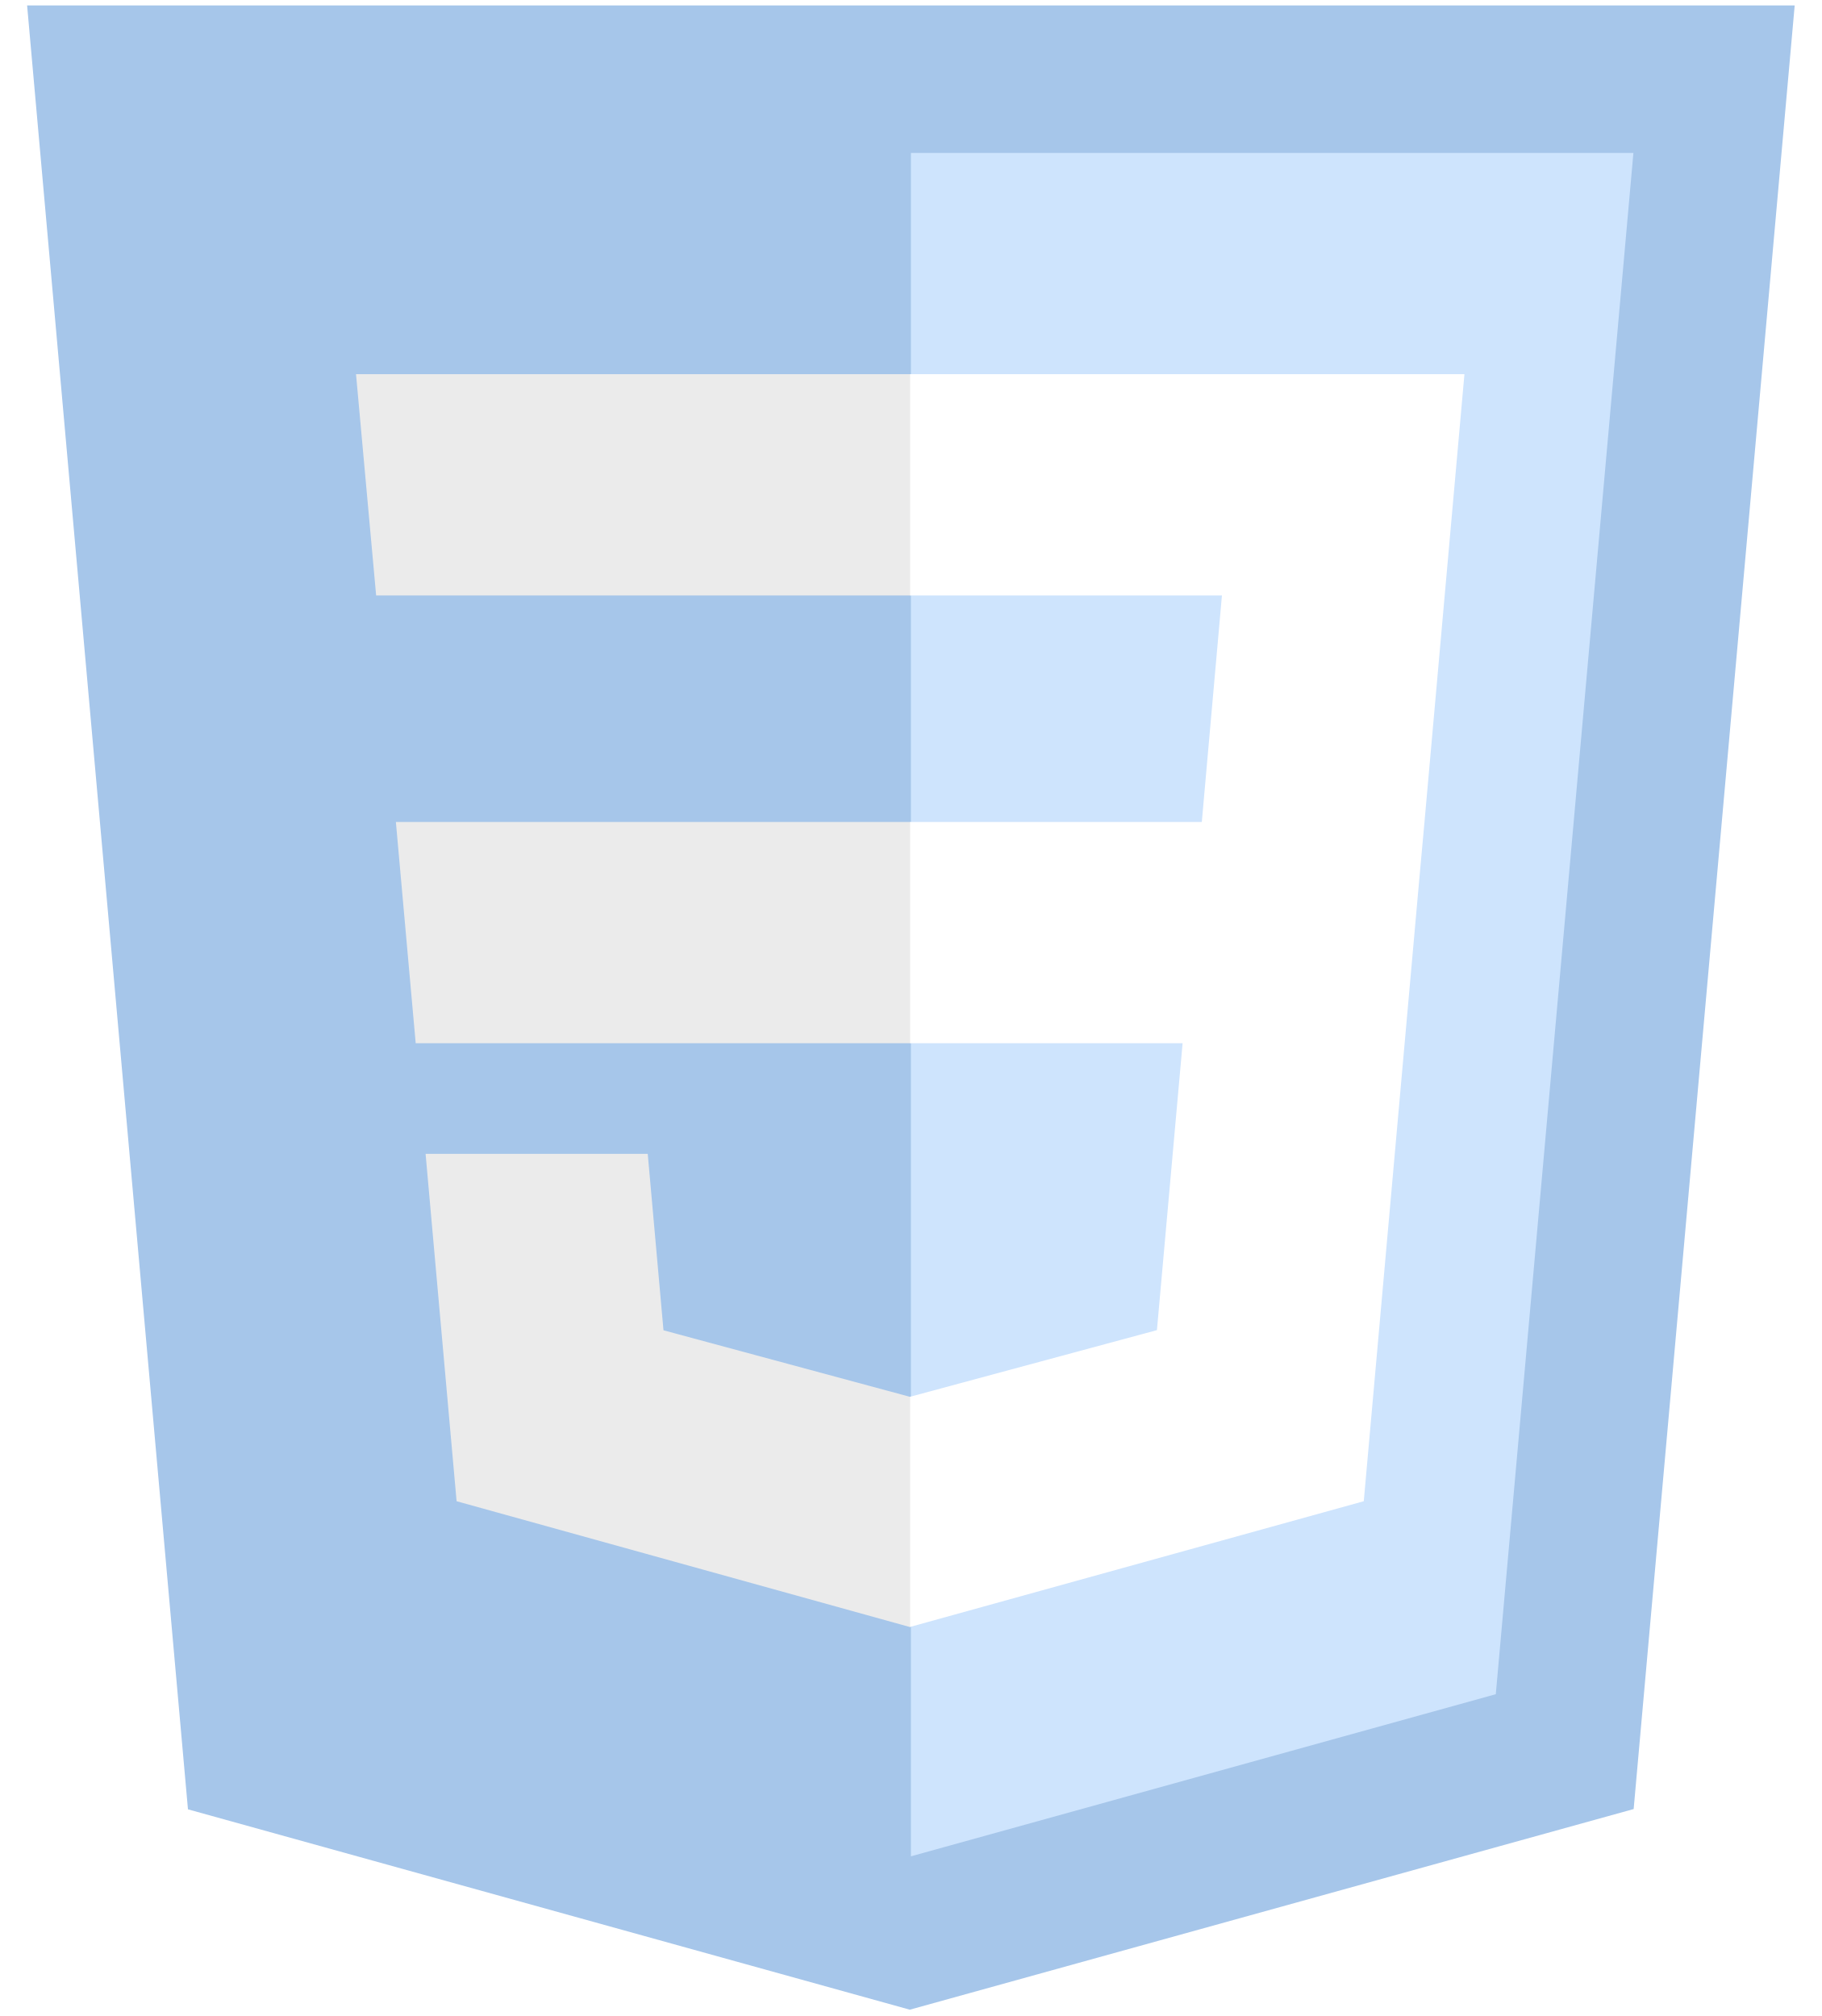
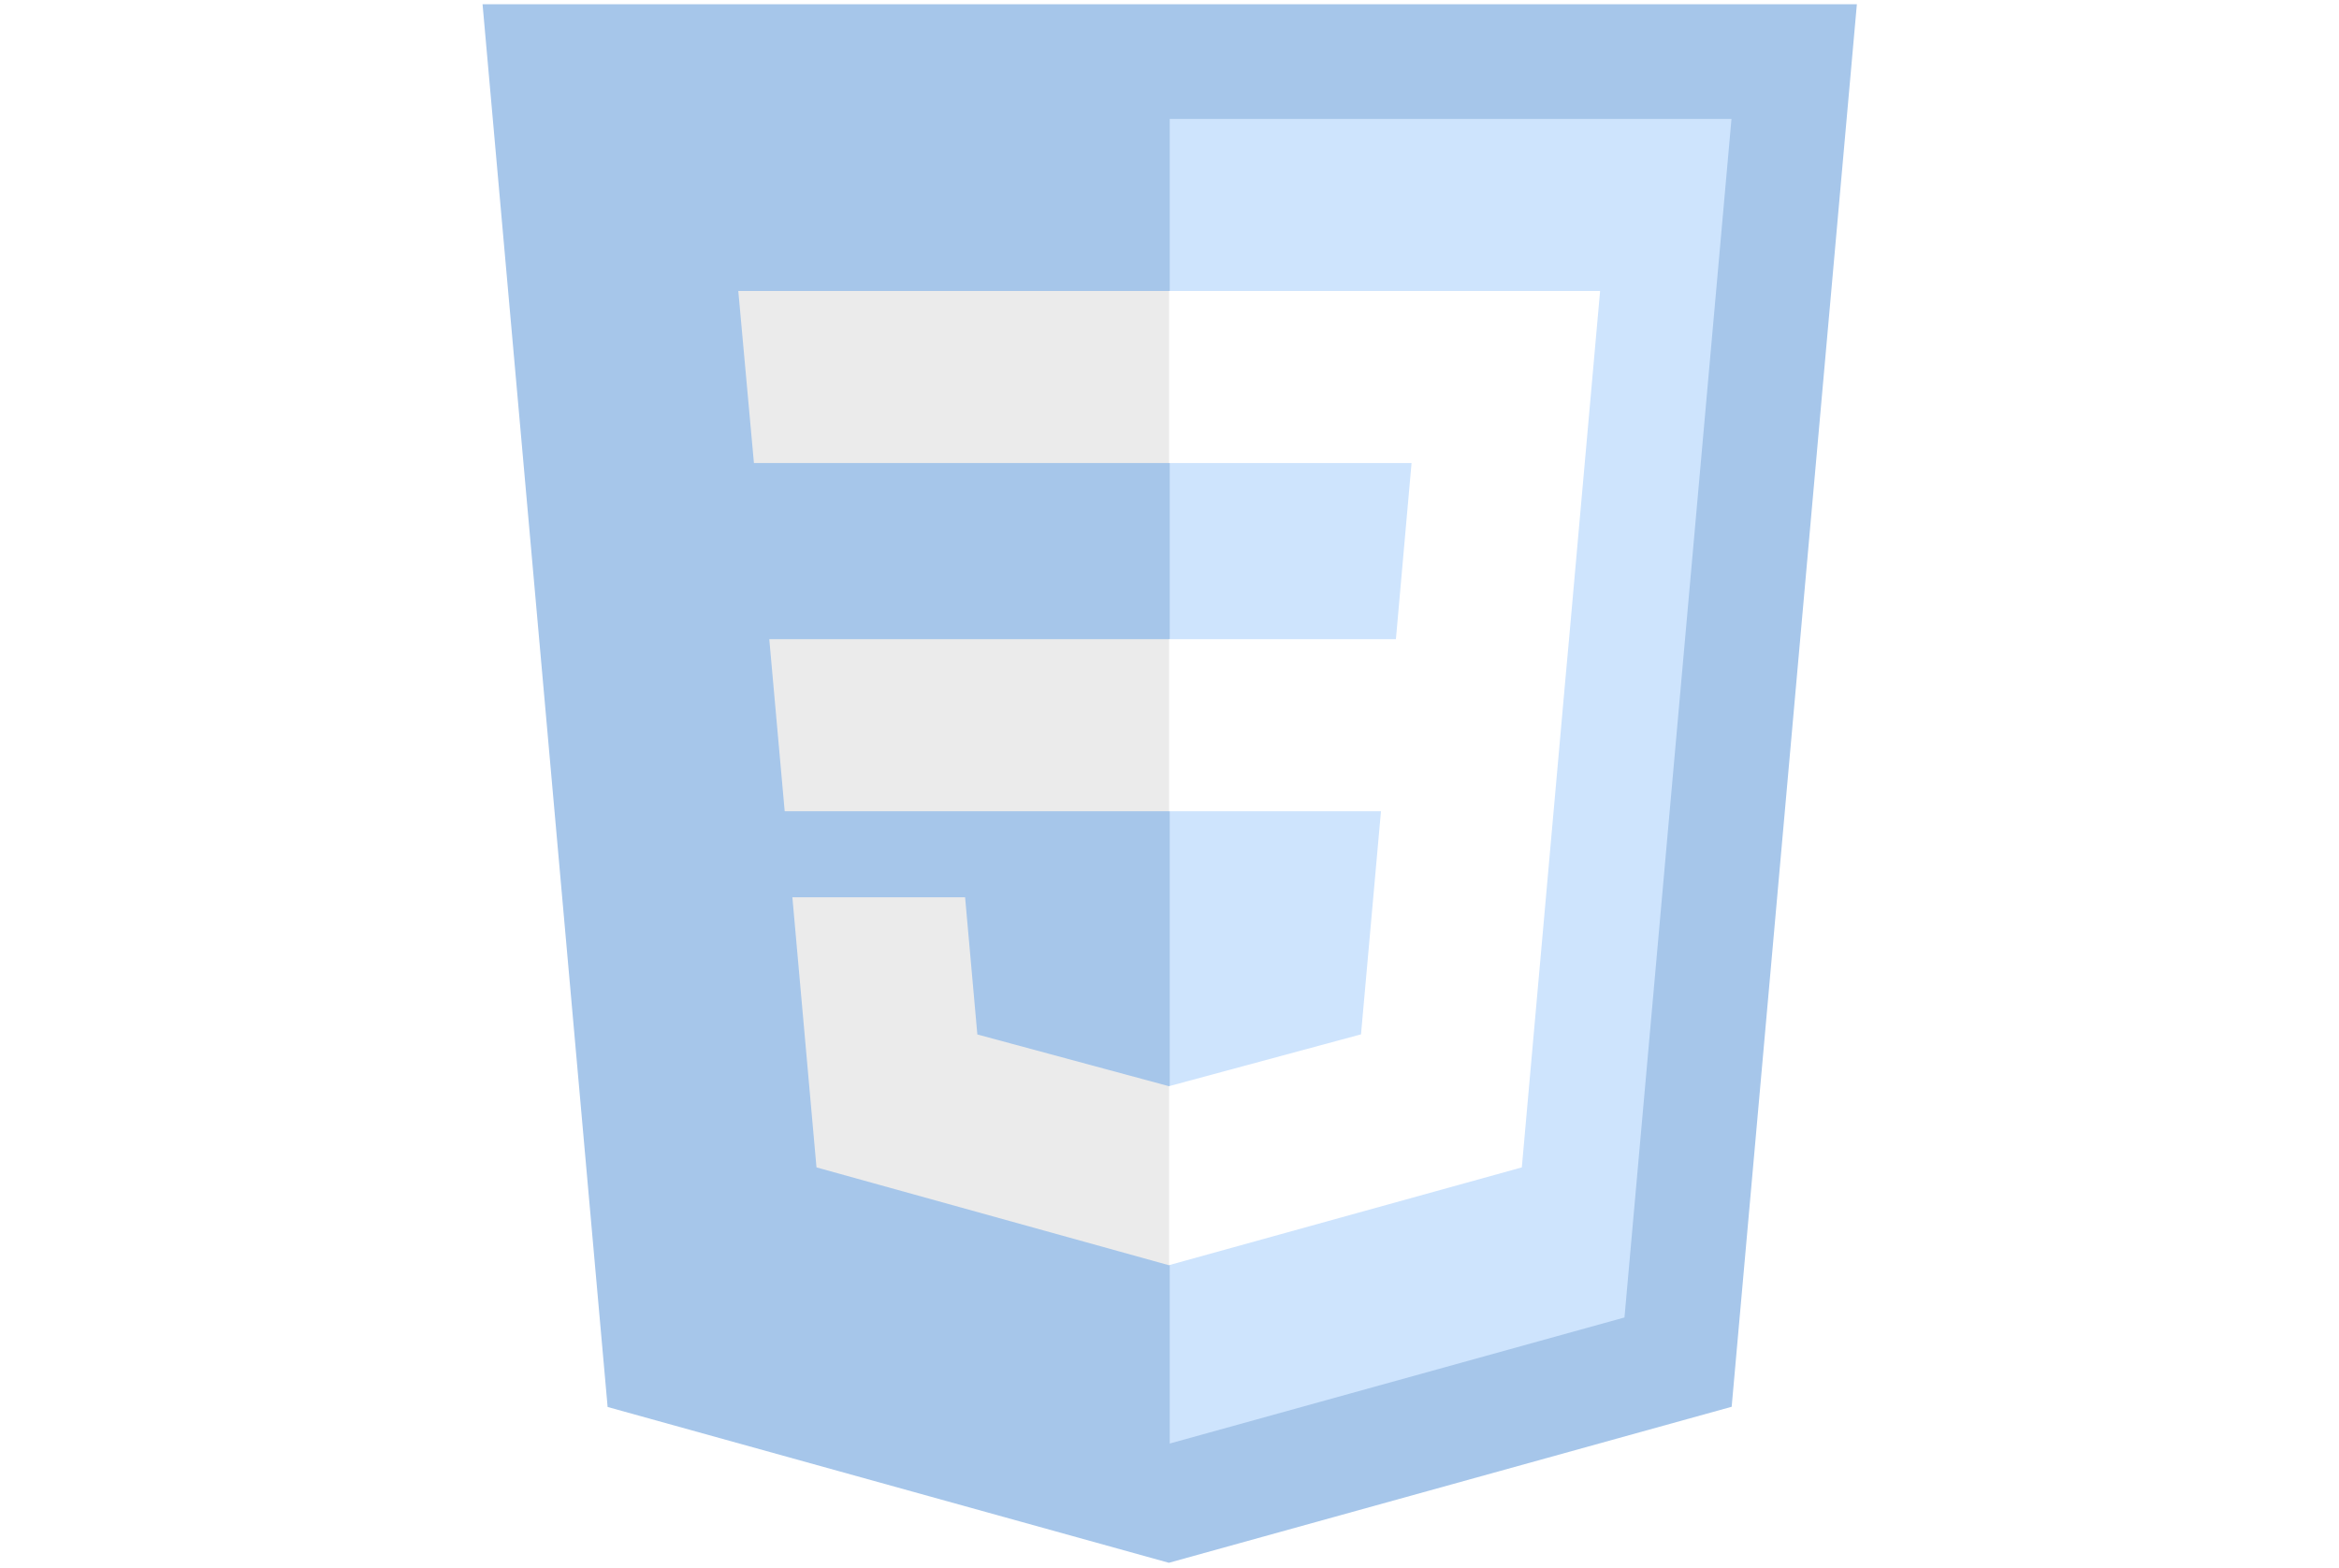
- <svg xmlns="http://www.w3.org/2000/svg" style="isolation:isolate" viewBox="0 0 112 124" width="112" height="124">
+ <svg xmlns="http://www.w3.org/2000/svg" style="isolation:isolate" viewBox="0 0 185 124" width="185" height="124">
  <defs>
-     <clipPath id="_clipPath_p6lInF0LMJ8Mozk8oDj3e2PQvkvMrRq5">
-       <rect width="112" height="124" />
+     <clipPath id="_clipPath_4tOKcQHvgTTRLX2QNiyRZ16LIjg6EGBP">
+       <rect width="185" height="124" />
    </clipPath>
  </defs>
-   <g clip-path="url(#_clipPath_p6lInF0LMJ8Mozk8oDj3e2PQvkvMrRq5)">
-     <g>
+   <g clip-path="url(#_clipPath_4tOKcQHvgTTRLX2QNiyRZ16LIjg6EGBP)">
+     <clipPath id="_clipPath_tdcPSSfWYiOuxjD4B1S5JcO9ujIFHZqH">
+       <rect x="36.5" y="0" width="112" height="124" transform="matrix(1,0,0,1,0,0)" fill="rgb(255,255,255)" />
+     </clipPath>
+     <g clip-path="url(#_clipPath_tdcPSSfWYiOuxjD4B1S5JcO9ujIFHZqH)">
      <g>
-         <path d=" M 110.367 0.334 L 100.464 111.271 L 55.95 123.612 L 11.559 111.288 L 1.667 0.334 L 110.367 0.334 Z " fill="rgb(166,198,234)" />
-         <path d=" M 91.986 104.207 L 100.449 9.406 L 56.017 9.406 L 56.017 114.179 L 91.986 104.207 Z " fill="rgb(206,228,253)" />
-         <path d=" M 24.345 50.558 L 25.564 64.166 L 56.017 64.166 L 56.017 50.558 L 24.345 50.558 Z " fill="rgb(235,235,235)" />
-         <path d=" M 56.017 23.014 L 55.97 23.014 L 21.894 23.014 L 23.131 36.623 L 56.017 36.623 L 56.017 23.014 Z " fill="rgb(235,235,235)" />
-         <path d=" M 56.017 100.057 L 56.017 85.899 L 55.957 85.915 L 40.802 81.823 L 39.833 70.97 L 32.468 70.97 L 26.172 70.97 L 28.079 92.337 L 55.954 100.075 L 56.017 100.057 Z " fill="rgb(235,235,235)" />
-         <path d=" M 72.726 64.166 L 71.147 81.814 L 55.97 85.911 L 55.97 100.068 L 83.867 92.337 L 84.072 90.037 L 87.269 54.212 L 87.601 50.558 L 90.058 23.014 L 55.97 23.014 L 55.97 36.623 L 75.145 36.623 L 73.907 50.558 L 55.97 50.558 L 55.97 64.166 L 72.726 64.166 Z " fill="rgb(255,255,255)" />
+         <g>
+           <g>
+             <path d=" M 146.867 0.334 L 136.964 111.271 L 92.45 123.612 L 48.059 111.288 L 38.167 0.334 L 146.867 0.334 Z " fill="rgb(166,198,234)" />
+             <path d=" M 128.486 104.207 L 136.949 9.406 L 92.517 9.406 L 92.517 114.179 L 128.486 104.207 Z " fill="rgb(206,228,253)" />
+             <path d=" M 60.845 50.558 L 62.064 64.166 L 92.517 64.166 L 92.517 50.558 L 60.845 50.558 Z " fill="rgb(235,235,235)" />
+             <path d=" M 92.517 23.014 L 92.47 23.014 L 58.394 23.014 L 59.631 36.623 L 92.517 36.623 L 92.517 23.014 Z " fill="rgb(235,235,235)" />
+             <path d=" M 92.517 100.057 L 92.517 85.899 L 92.457 85.915 L 77.302 81.823 L 76.333 70.97 L 68.968 70.97 L 62.672 70.97 L 64.579 92.337 L 92.454 100.075 L 92.517 100.057 Z " fill="rgb(235,235,235)" />
+             <path d=" M 109.226 64.166 L 107.647 81.814 L 92.47 85.911 L 92.47 100.068 L 120.367 92.337 L 120.572 90.037 L 123.769 54.212 L 124.101 50.558 L 126.558 23.014 L 92.47 23.014 L 92.47 36.623 L 111.645 36.623 L 110.407 50.558 L 92.47 50.558 L 92.47 64.166 L 109.226 64.166 Z " fill="rgb(255,255,255)" />
+           </g>
+         </g>
      </g>
    </g>
  </g>
</svg>
